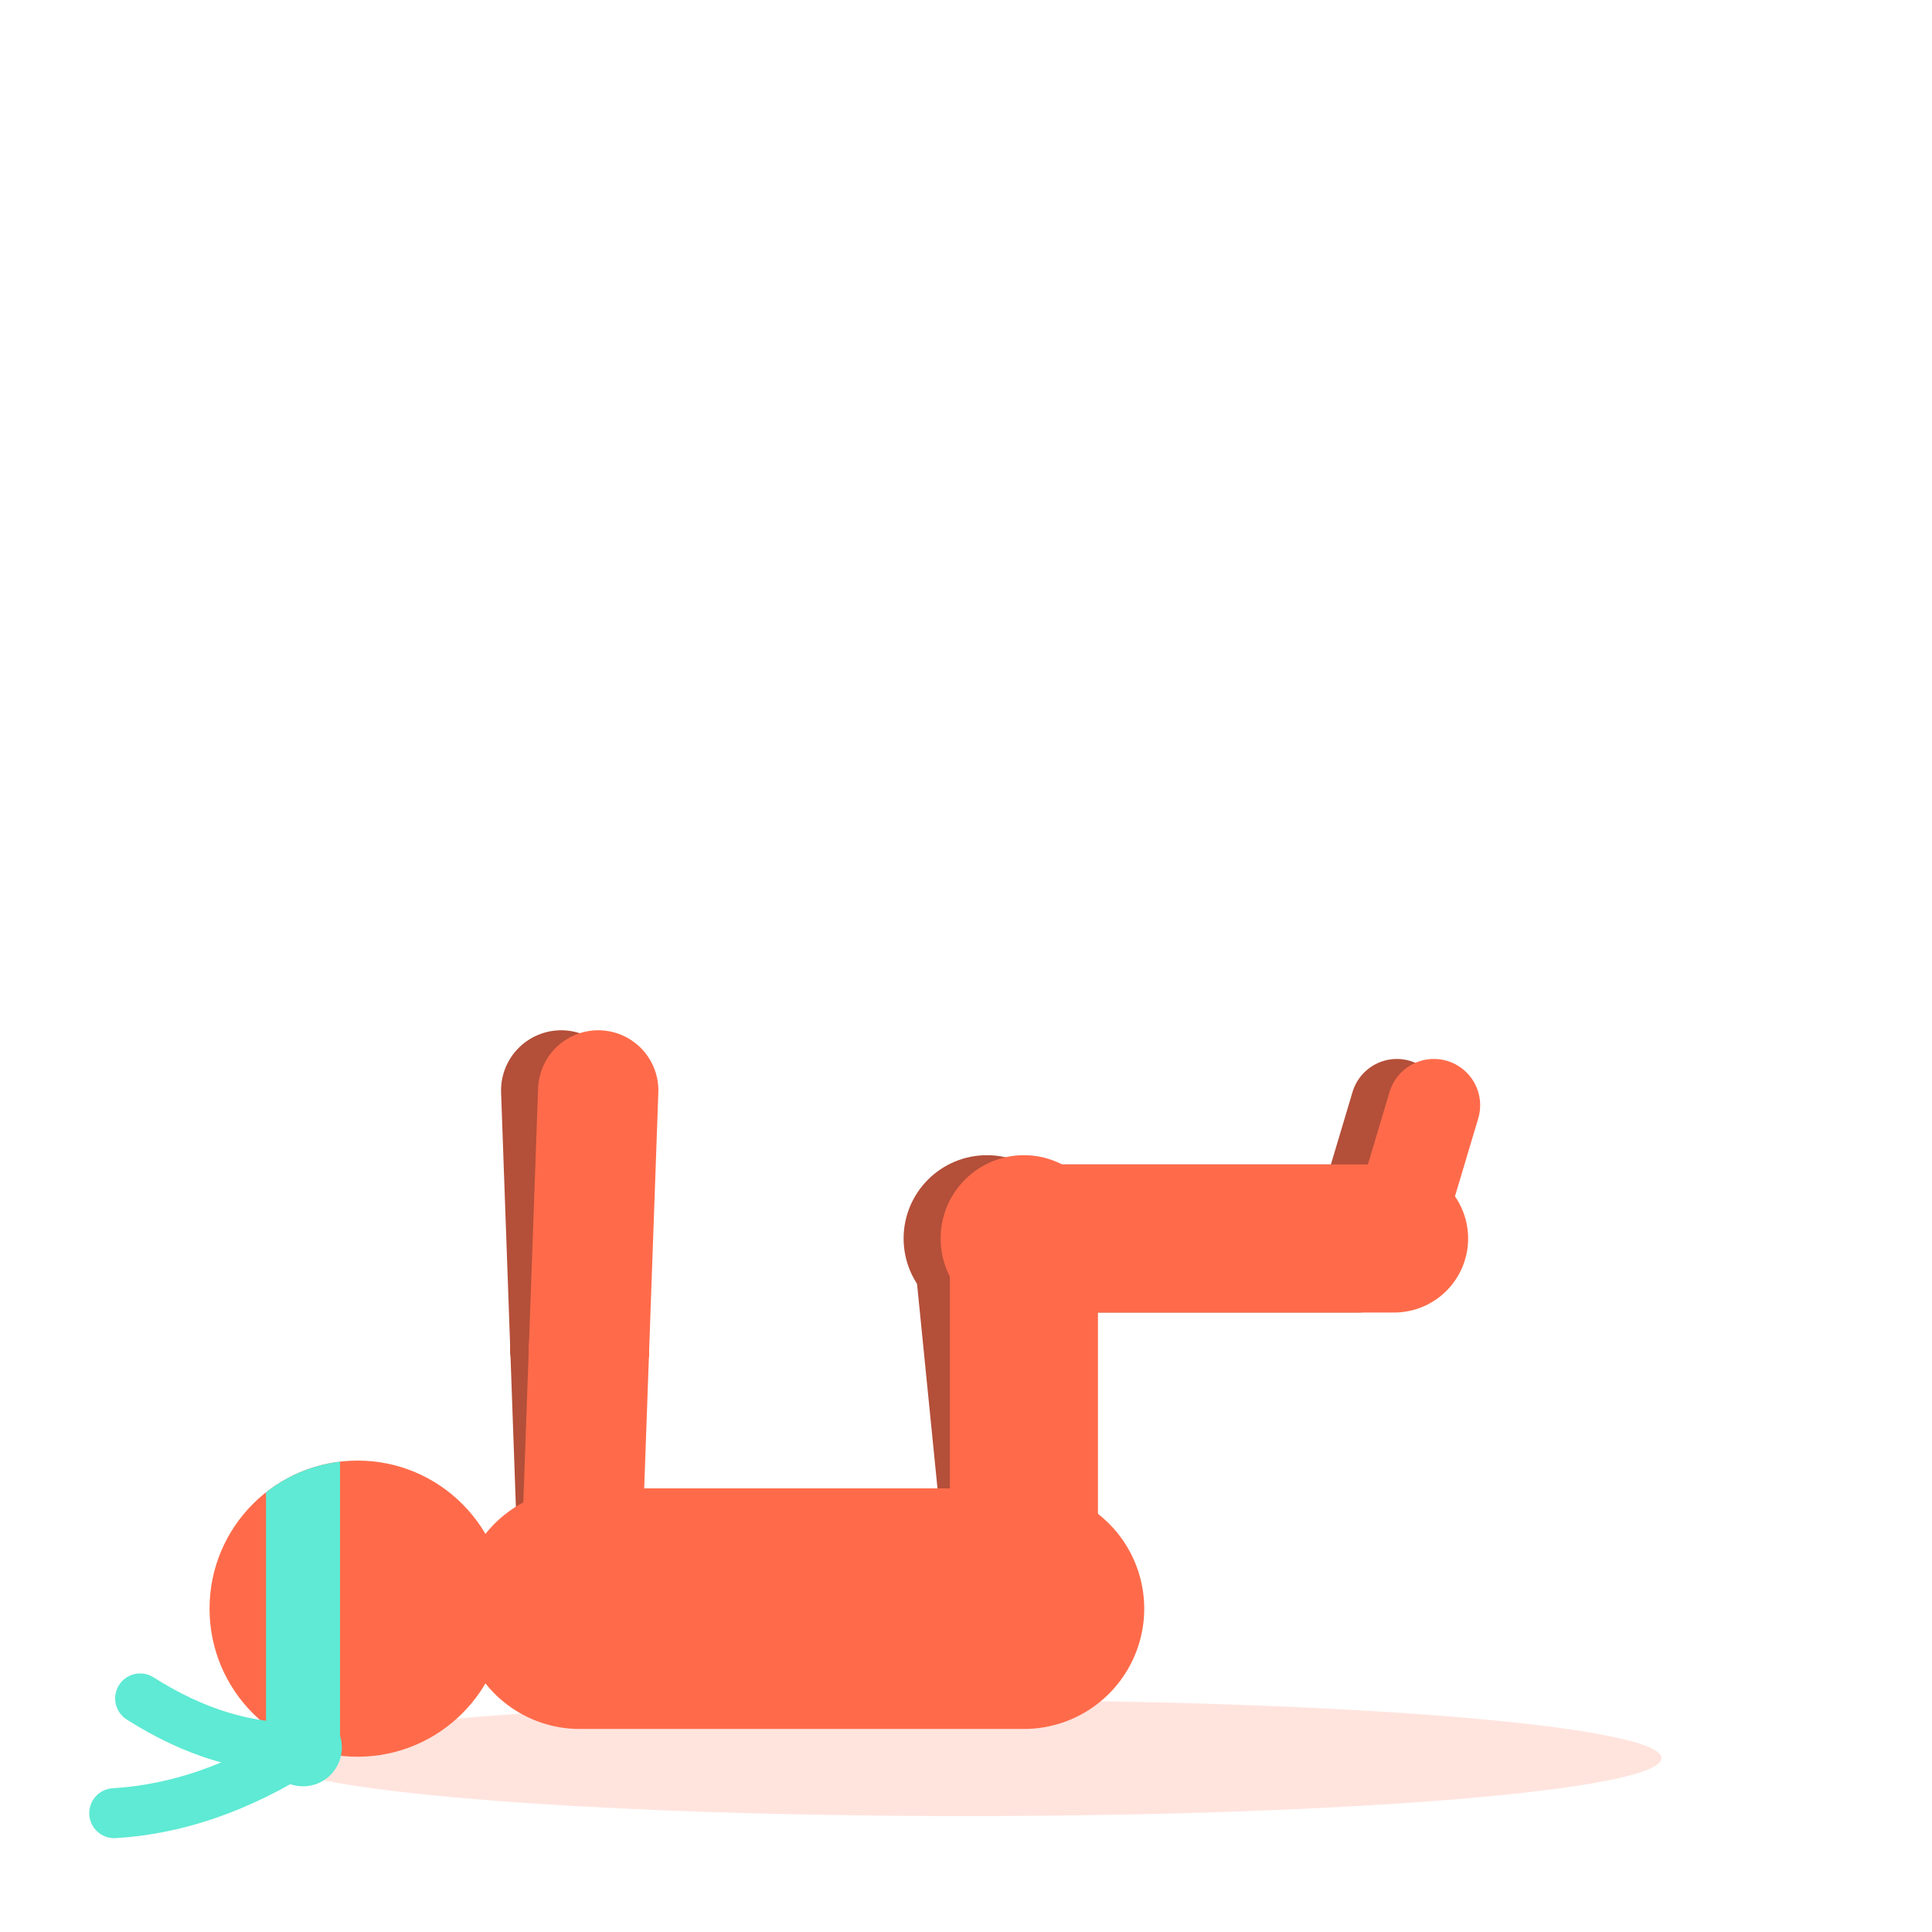
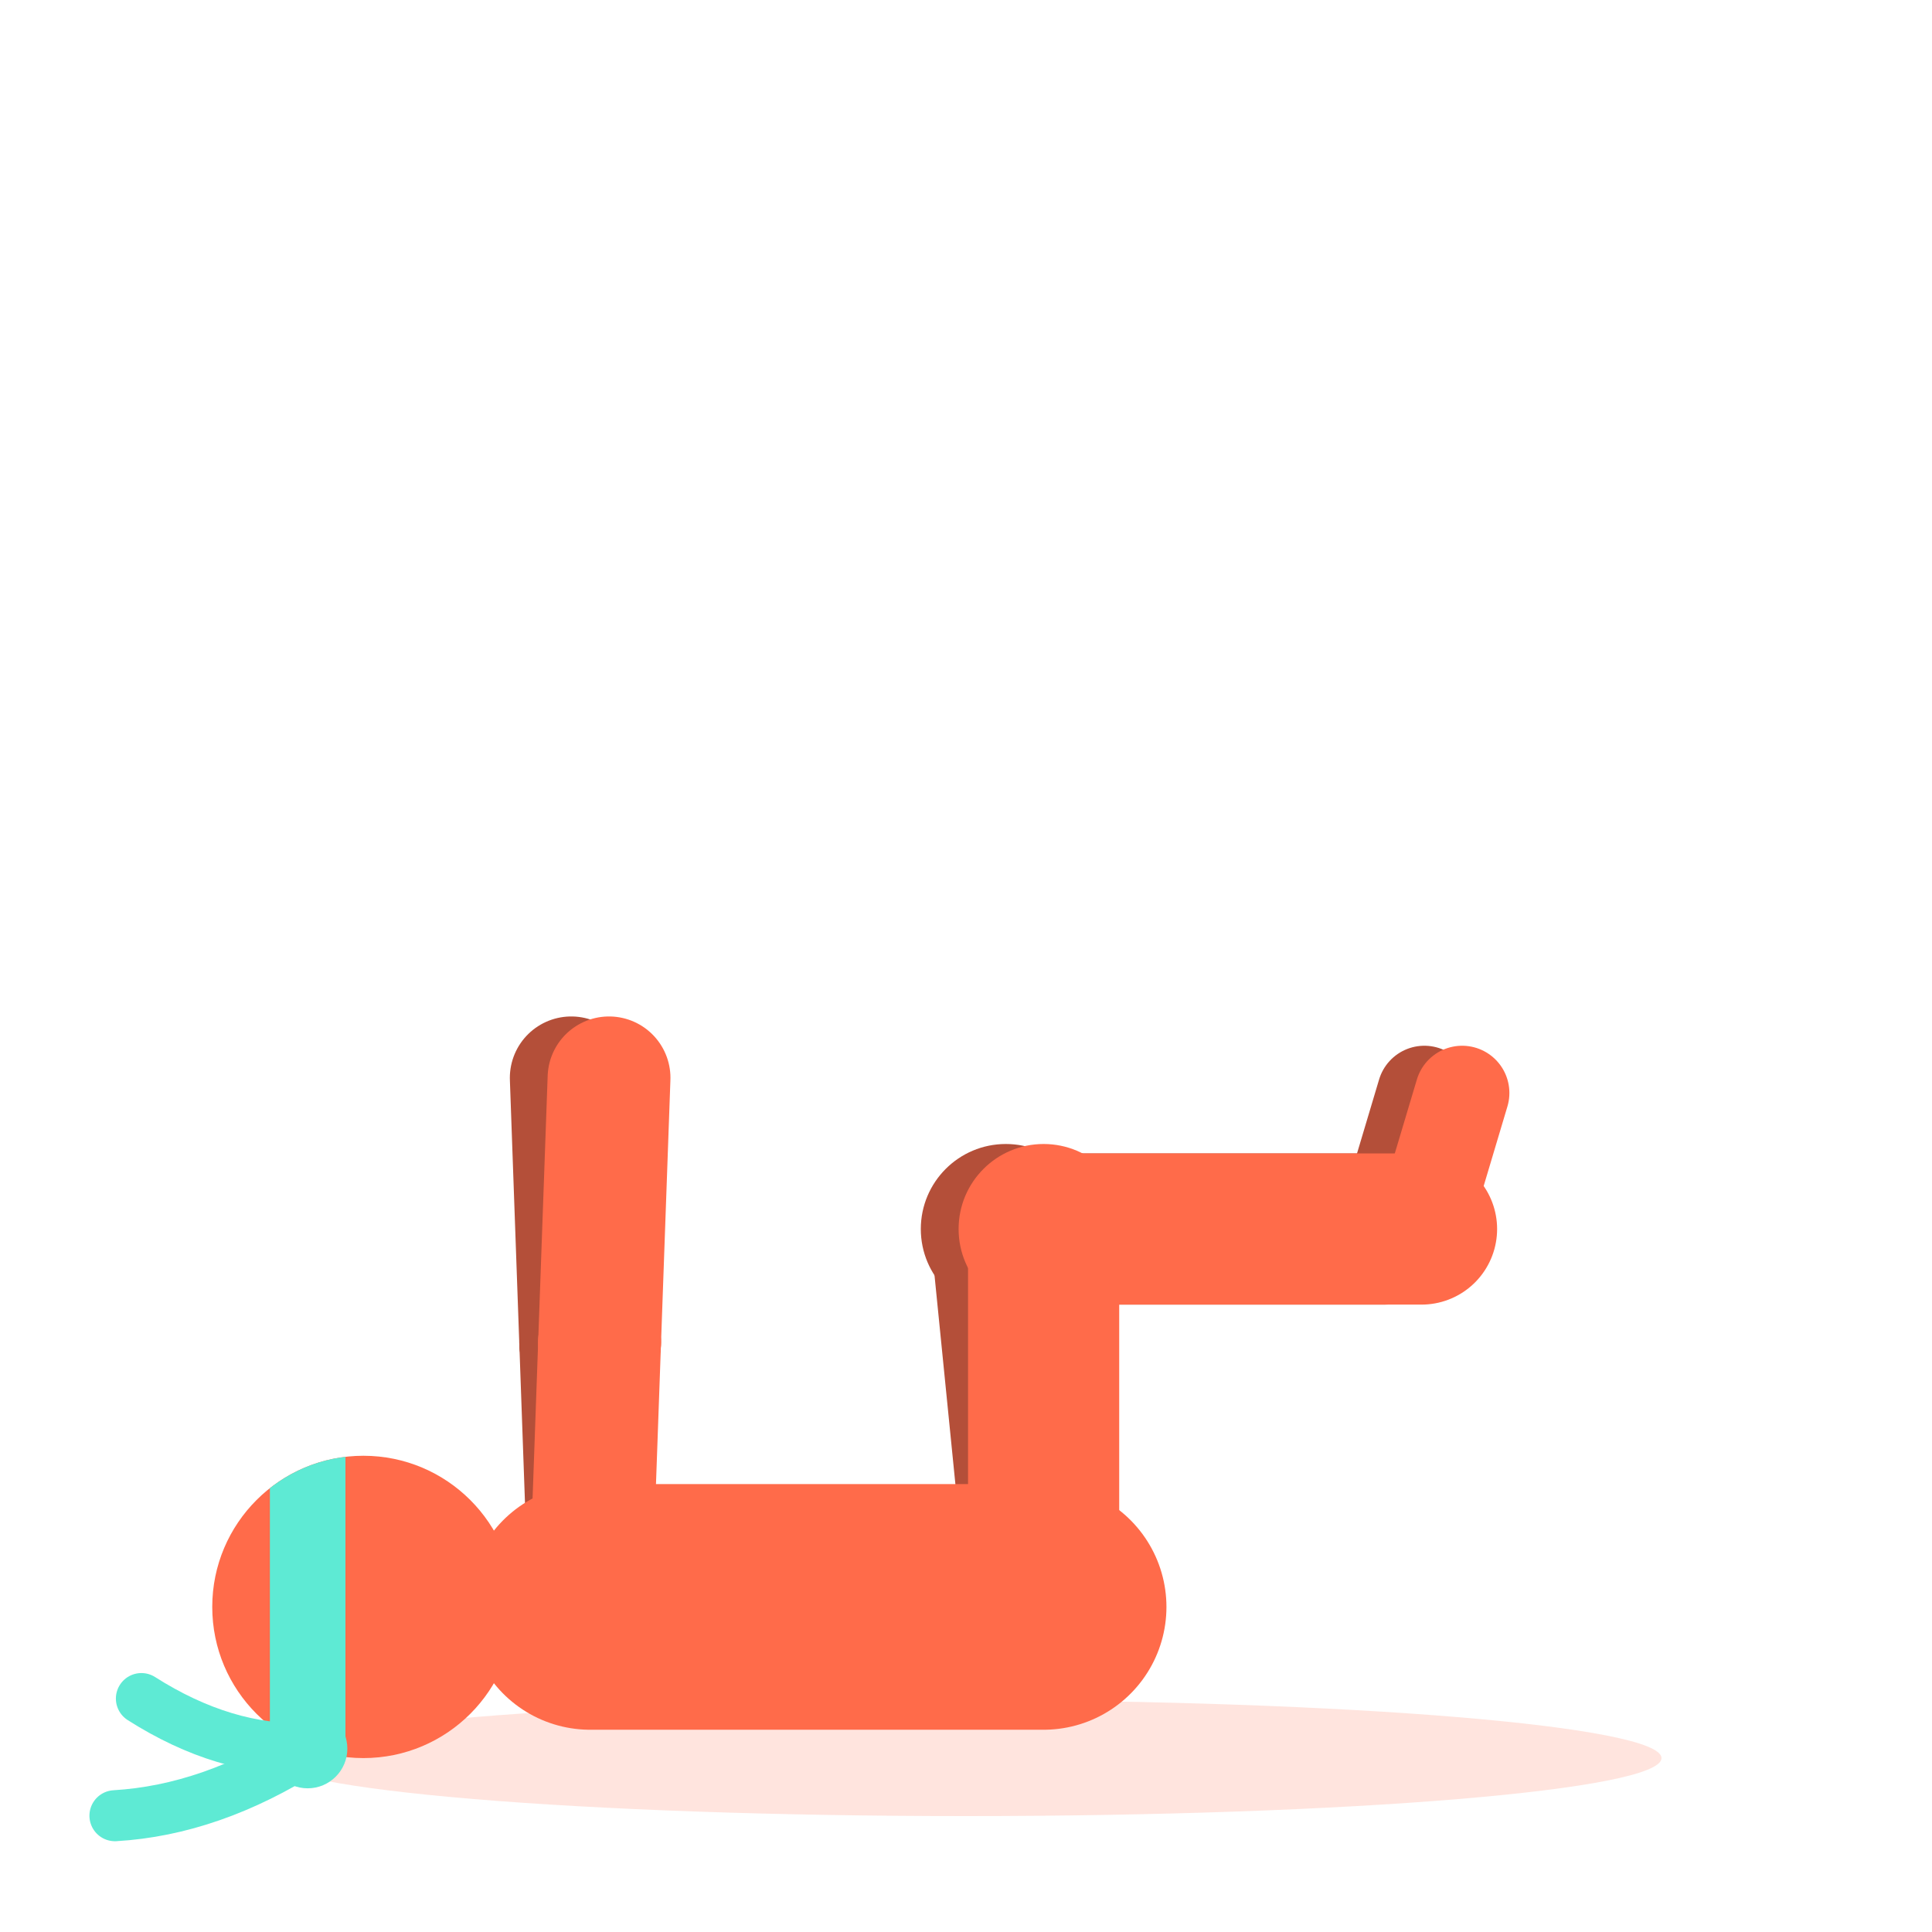
<svg xmlns="http://www.w3.org/2000/svg" viewBox="0 0 200 200" width="200" height="200">
  <ellipse cx="100" cy="182" rx="72" ry="6" fill="#FF6B4A" opacity="0.18" />
-   <g transform="translate(-1.3 7.5) scale(0.958)">
+   <g transform="translate(-1.5 4.0) scale(0.978)">
    <line x1="112.0" y1="166.0" x2="108.0" y2="126.0" stroke="#B44F39" stroke-width="16" stroke-linecap="round" />
    <line x1="108.0" y1="126.0" x2="148.0" y2="126.0" stroke="#B44F39" stroke-width="16" stroke-linecap="round" />
    <line x1="148.0" y1="126.0" x2="152.3" y2="111.6" stroke="#B44F39" stroke-width="10" stroke-linecap="round" />
    <circle cx="108.0" cy="126.0" r="9" fill="#B44F39" />
    <line x1="64.0" y1="166.0" x2="63.0" y2="138.0" stroke="#B44F39" stroke-width="13" stroke-linecap="round" />
    <line x1="63.0" y1="138.0" x2="62.0" y2="110.0" stroke="#B44F39" stroke-width="13" stroke-linecap="round" />
    <circle cx="63.0" cy="138.0" r="6.5" fill="#B44F39" />
    <circle cx="62.0" cy="110.0" r="6" fill="#B44F39" />
    <line x1="112.0" y1="166.0" x2="64.0" y2="166.0" stroke="#FF6B4A" stroke-width="26" stroke-linecap="round" />
    <circle cx="40.0" cy="166.0" r="16" fill="#FF6B4A" />
    <line x1="112.0" y1="166.0" x2="112.0" y2="126.0" stroke="#FF6B4A" stroke-width="16" stroke-linecap="round" />
    <line x1="112.0" y1="126.0" x2="152.0" y2="126.0" stroke="#FF6B4A" stroke-width="16" stroke-linecap="round" />
    <line x1="152.0" y1="126.0" x2="156.3" y2="111.6" stroke="#FF6B4A" stroke-width="10" stroke-linecap="round" />
    <circle cx="112.0" cy="126.0" r="9" fill="#FF6B4A" />
    <line x1="64.0" y1="166.0" x2="65.0" y2="138.0" stroke="#FF6B4A" stroke-width="13" stroke-linecap="round" />
    <line x1="65.0" y1="138.0" x2="66.0" y2="110.0" stroke="#FF6B4A" stroke-width="13" stroke-linecap="round" />
    <circle cx="65.0" cy="138.0" r="6.5" fill="#FF6B4A" />
    <circle cx="66.0" cy="110.0" r="6" fill="#FF6B4A" />
    <circle cx="112.0" cy="166.0" r="9" fill="#FF6B4A" />
    <clipPath id="hb">
      <circle cx="40.0" cy="166.0" r="16" />
    </clipPath>
    <g clip-path="url(#hb)">
      <rect x="23.0" y="156.1" width="34" height="8.0" fill="#5EEAD4" transform="rotate(-90.0 40.0 166.0)" />
    </g>
    <path d="M34.1,181.0 Q23.9,187.5 13.7,188.1" stroke="#5EEAD4" stroke-width="5.4" stroke-linecap="round" fill="none" />
    <path d="M34.1,181.0 Q25.3,181.3 16.5,175.7" stroke="#5EEAD4" stroke-width="5.4" stroke-linecap="round" fill="none" />
    <circle cx="34.1" cy="181.0" r="4.2" fill="#5EEAD4" />
  </g>
</svg>
